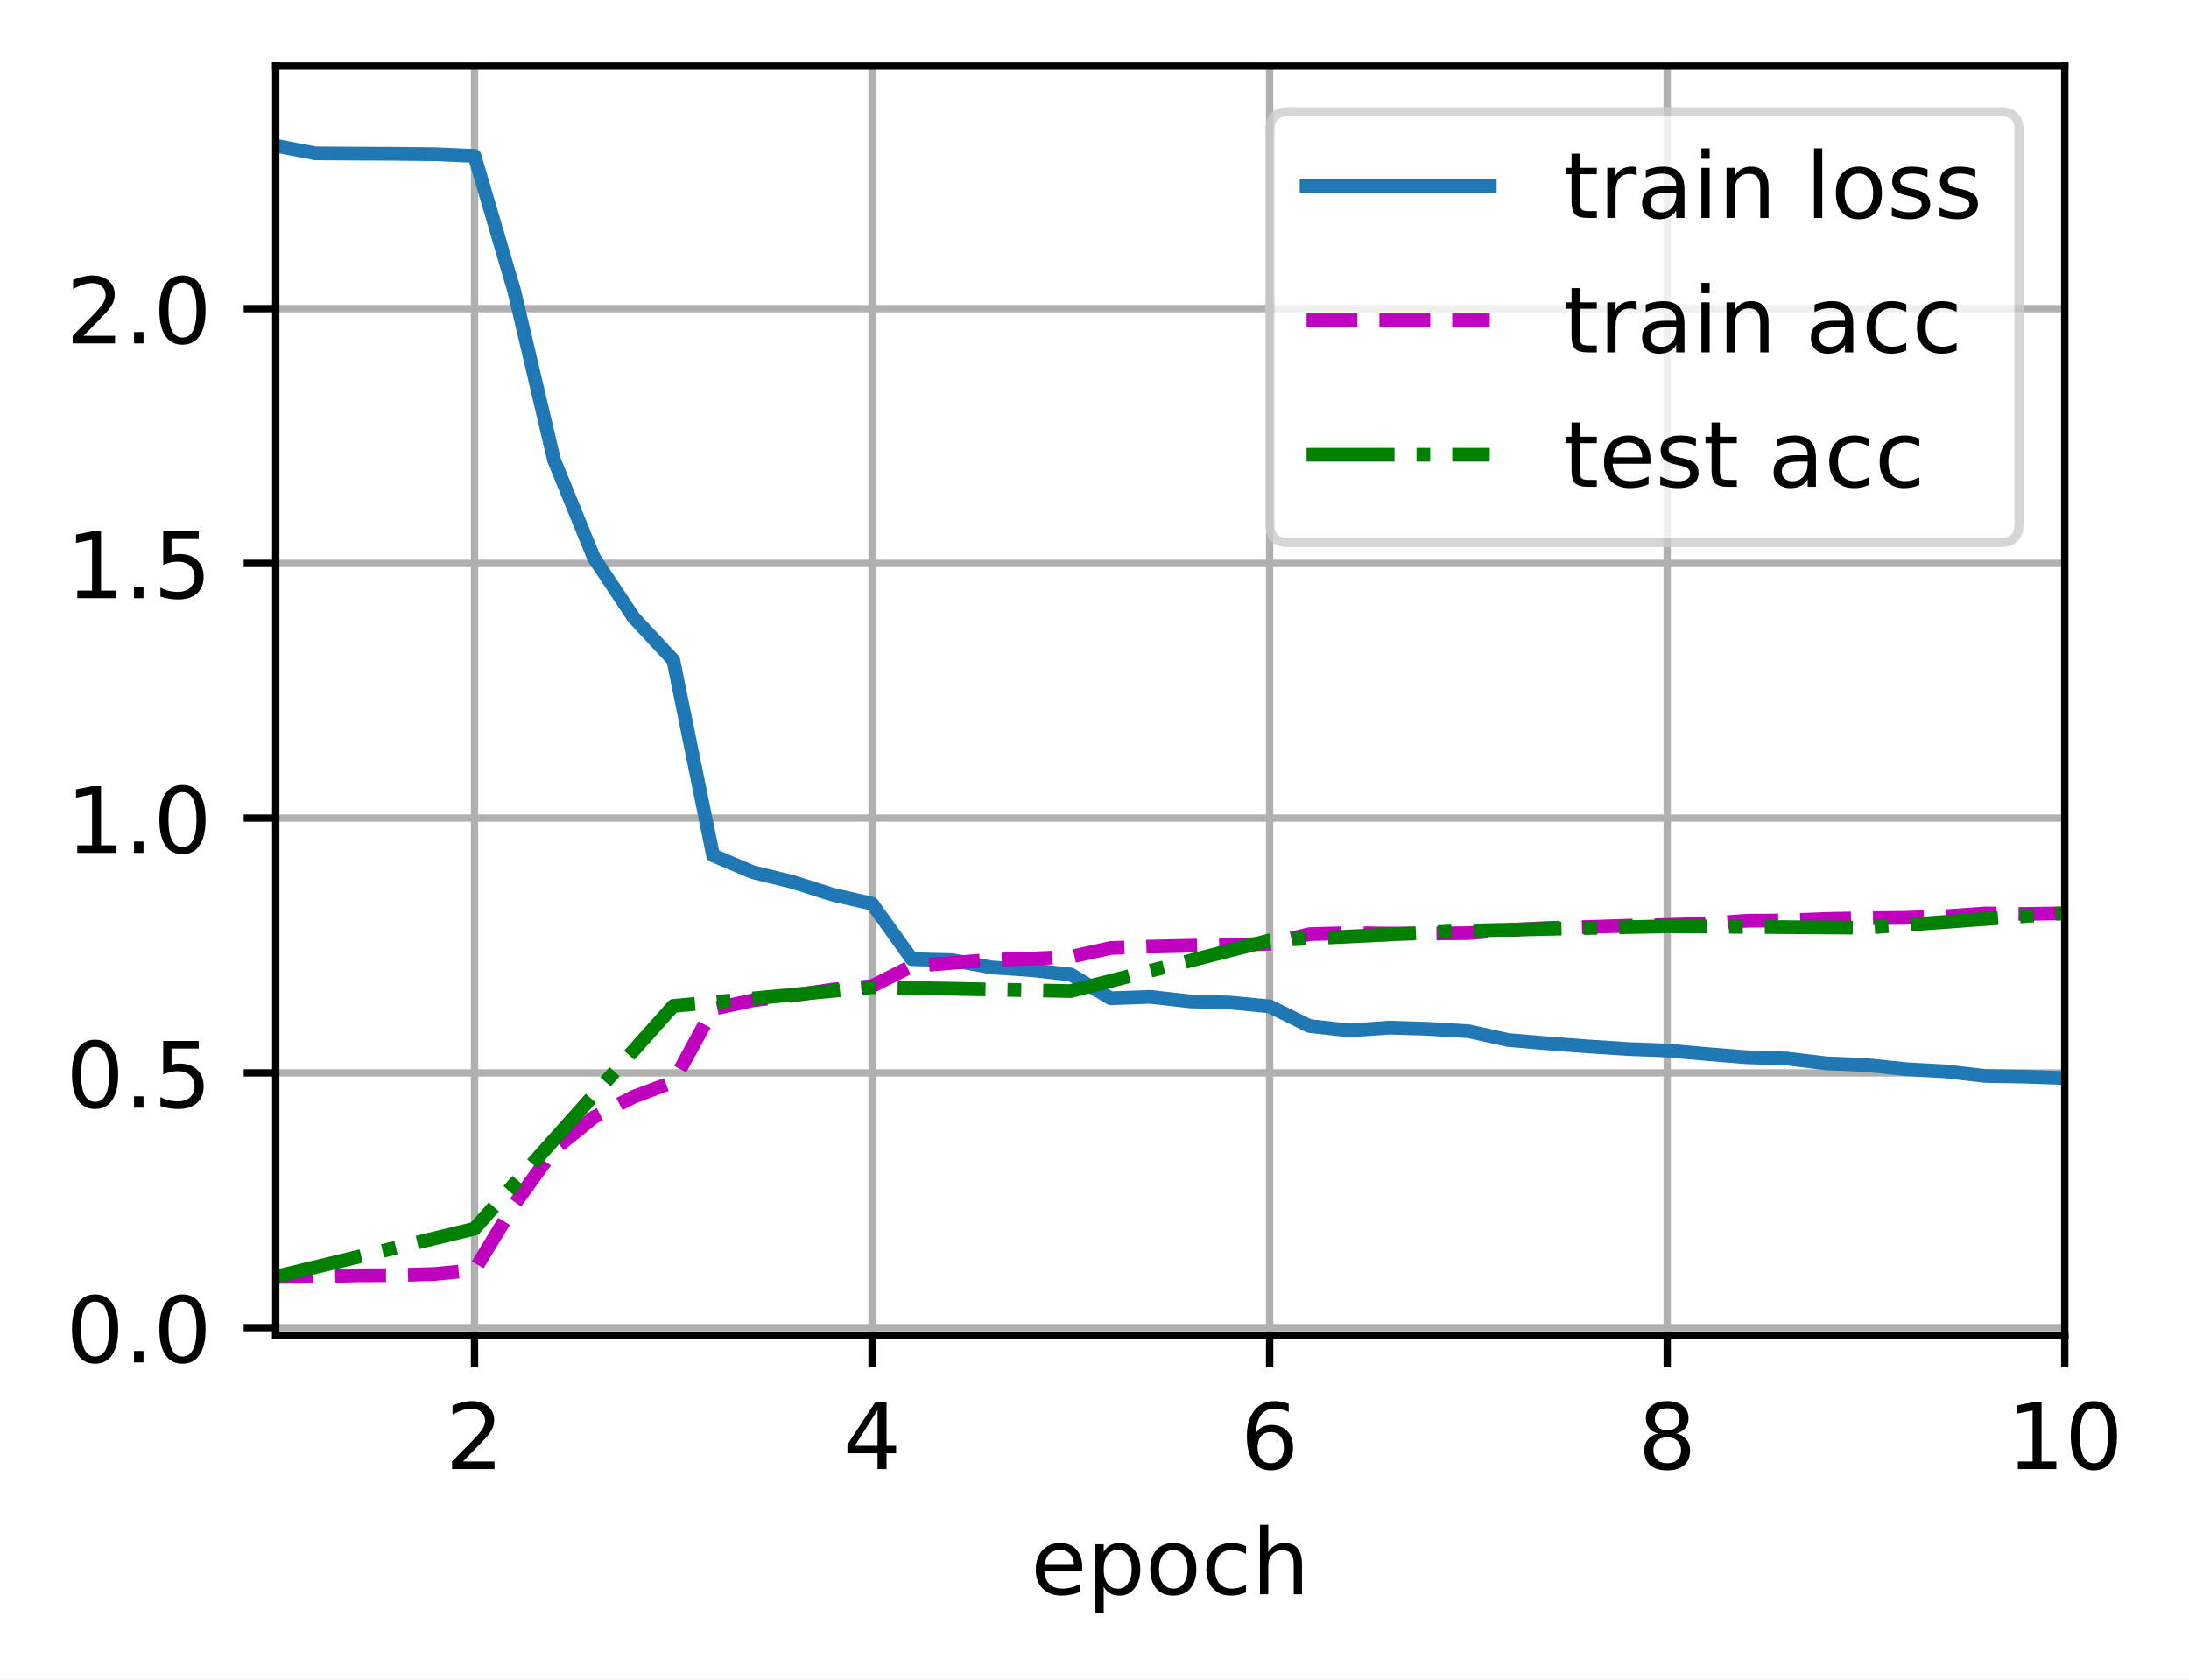
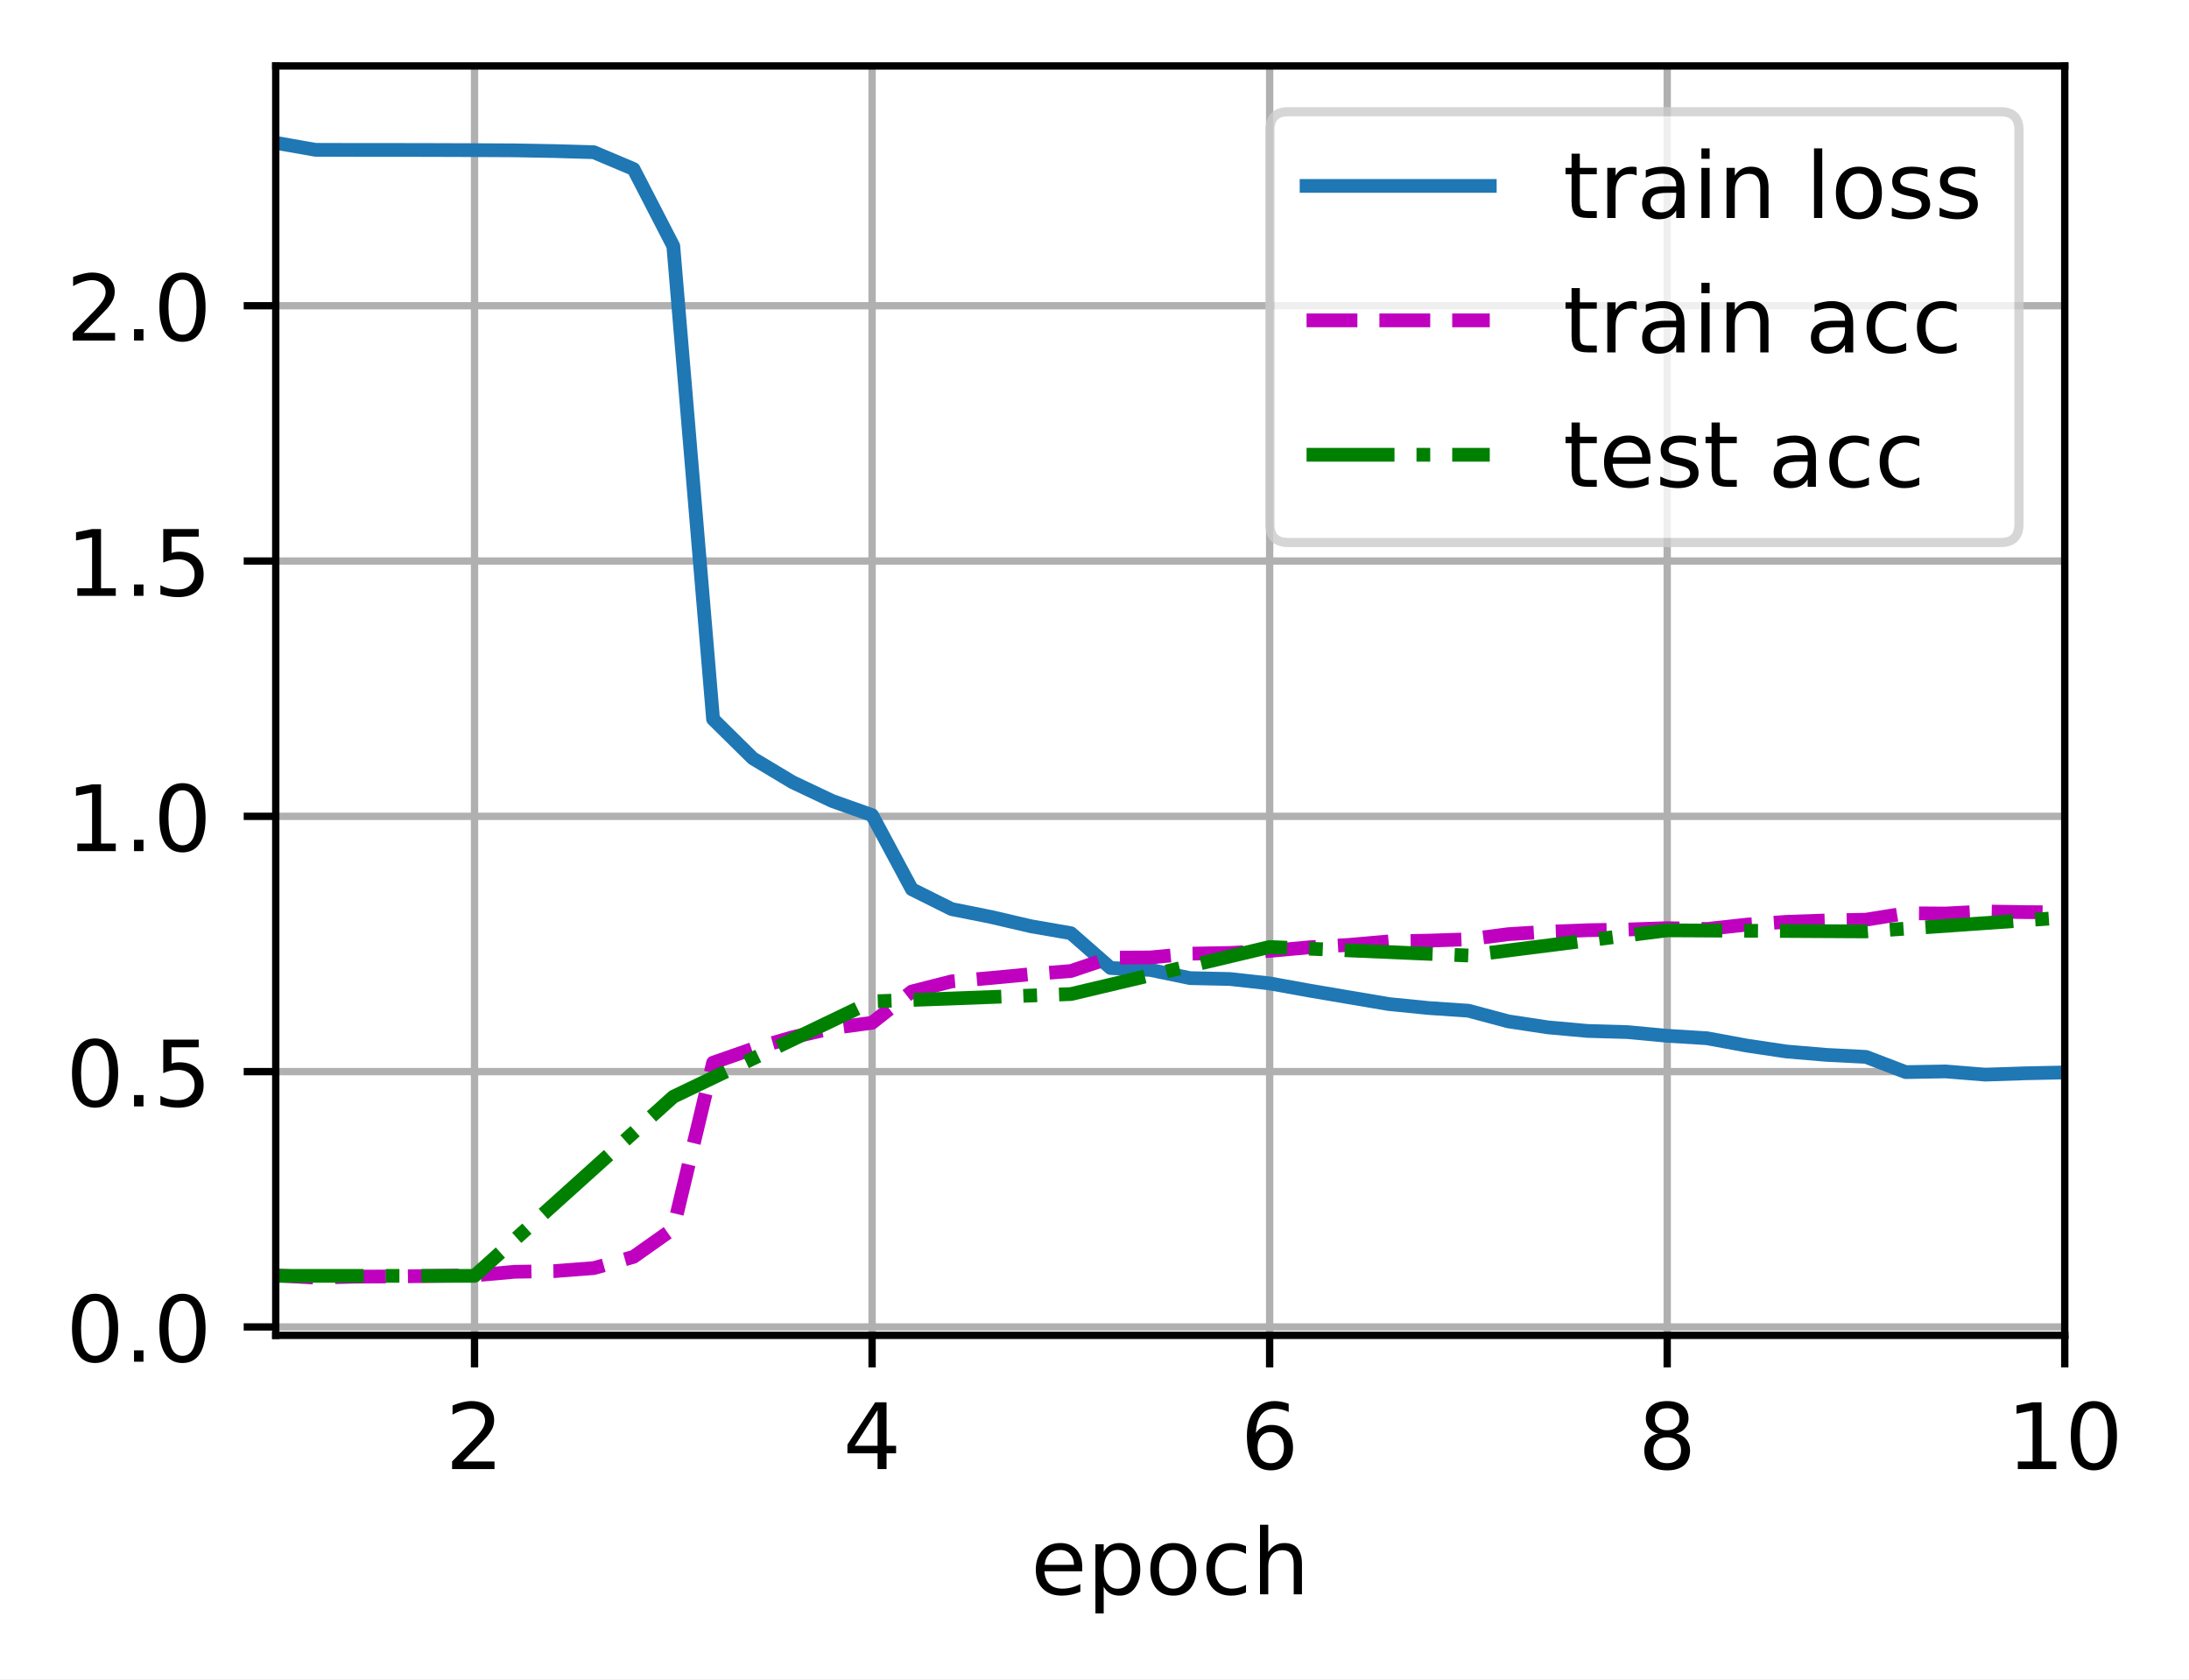
<svg xmlns="http://www.w3.org/2000/svg" xmlns:xlink="http://www.w3.org/1999/xlink" width="238.966pt" height="183.356pt" viewBox="0 0 238.966 183.356" version="1.1">
  <defs>
    <style type="text/css">*{stroke-linejoin: round; stroke-linecap: butt}</style>
  </defs>
  <g id="figure_1">
    <g id="patch_1">
      <path d="M 0 183.356  L 238.966 183.356  L 238.966 0  L 0 0  z " style="fill: #ffffff" />
    </g>
    <g id="axes_1">
      <g id="patch_2">
        <path d="M 30.103 145.8  L 225.403 145.8  L 225.403 7.2  L 30.103 7.2  z " style="fill: #ffffff" />
      </g>
      <g id="matplotlib.axis_1">
        <g id="xtick_1">
          <g id="line2d_1">
-             <path d="M 51.803 145.8  L 51.803 7.2  " clip-path="url(#pe8354c3d5c)" style="fill: none; stroke: #b0b0b0; stroke-width: 0.8; stroke-linecap: square" />
+             <path d="M 51.803 145.8  L 51.803 7.2  " clip-path="url(#p9d99a5132b)" style="fill: none; stroke: #b0b0b0; stroke-width: 0.8; stroke-linecap: square" />
          </g>
          <g id="line2d_2">
            <defs>
-               <path id="mfd6e33b258" d="M 0 0  L 0 3.5  " style="stroke: #000000; stroke-width: 0.8" />
+               <path id="mc38b9e0f66" d="M 0 0  L 0 3.5  " style="stroke: #000000; stroke-width: 0.8" />
            </defs>
            <g>
-               <use xlink:href="#mfd6e33b258" x="51.803" y="145.8" style="stroke: #000000; stroke-width: 0.8" />
+               <use xlink:href="#mc38b9e0f66" x="51.803" y="145.8" style="stroke: #000000; stroke-width: 0.8" />
            </g>
          </g>
          <g id="text_1">
            <g transform="translate(48.62188 160.3984) scale(0.1 -0.1)">
              <defs>
                <path id="DejaVuSans-32" d="M 1228 531  L 3431 531  L 3431 0  L 469 0  L 469 531  Q 828 903 1448 1529  Q 2069 2156 2228 2338  Q 2531 2678 2651 2914  Q 2772 3150 2772 3378  Q 2772 3750 2511 3984  Q 2250 4219 1831 4219  Q 1534 4219 1204 4116  Q 875 4013 500 3803  L 500 4441  Q 881 4594 1212 4672  Q 1544 4750 1819 4750  Q 2544 4750 2975 4387  Q 3406 4025 3406 3419  Q 3406 3131 3298 2873  Q 3191 2616 2906 2266  Q 2828 2175 2409 1742  Q 1991 1309 1228 531  z " transform="scale(0.015625)" />
              </defs>
              <use xlink:href="#DejaVuSans-32" />
            </g>
          </g>
        </g>
        <g id="xtick_2">
          <g id="line2d_3">
-             <path d="M 95.203 145.8  L 95.203 7.2  " clip-path="url(#pe8354c3d5c)" style="fill: none; stroke: #b0b0b0; stroke-width: 0.8; stroke-linecap: square" />
+             <path d="M 95.203 145.8  L 95.203 7.2  " clip-path="url(#p9d99a5132b)" style="fill: none; stroke: #b0b0b0; stroke-width: 0.8; stroke-linecap: square" />
          </g>
          <g id="line2d_4">
            <g>
-               <use xlink:href="#mfd6e33b258" x="95.203" y="145.8" style="stroke: #000000; stroke-width: 0.8" />
+               <use xlink:href="#mc38b9e0f66" x="95.203" y="145.8" style="stroke: #000000; stroke-width: 0.8" />
            </g>
          </g>
          <g id="text_2">
            <g transform="translate(92.02187 160.3984) scale(0.1 -0.1)">
              <defs>
                <path id="DejaVuSans-34" d="M 2419 4116  L 825 1625  L 2419 1625  L 2419 4116  z M 2253 4666  L 3047 4666  L 3047 1625  L 3713 1625  L 3713 1100  L 3047 1100  L 3047 0  L 2419 0  L 2419 1100  L 313 1100  L 313 1709  L 2253 4666  z " transform="scale(0.015625)" />
              </defs>
              <use xlink:href="#DejaVuSans-34" />
            </g>
          </g>
        </g>
        <g id="xtick_3">
          <g id="line2d_5">
-             <path d="M 138.603 145.8  L 138.603 7.2  " clip-path="url(#pe8354c3d5c)" style="fill: none; stroke: #b0b0b0; stroke-width: 0.8; stroke-linecap: square" />
+             <path d="M 138.603 145.8  L 138.603 7.2  " clip-path="url(#p9d99a5132b)" style="fill: none; stroke: #b0b0b0; stroke-width: 0.8; stroke-linecap: square" />
          </g>
          <g id="line2d_6">
            <g>
-               <use xlink:href="#mfd6e33b258" x="138.603" y="145.8" style="stroke: #000000; stroke-width: 0.8" />
+               <use xlink:href="#mc38b9e0f66" x="138.603" y="145.8" style="stroke: #000000; stroke-width: 0.8" />
            </g>
          </g>
          <g id="text_3">
            <g transform="translate(135.4219 160.3984) scale(0.1 -0.1)">
              <defs>
                <path id="DejaVuSans-36" d="M 2113 2584  Q 1688 2584 1439 2293  Q 1191 2003 1191 1497  Q 1191 994 1439 701  Q 1688 409 2113 409  Q 2538 409 2786 701  Q 3034 994 3034 1497  Q 3034 2003 2786 2293  Q 2538 2584 2113 2584  z M 3366 4563  L 3366 3988  Q 3128 4100 2886 4159  Q 2644 4219 2406 4219  Q 1781 4219 1451 3797  Q 1122 3375 1075 2522  Q 1259 2794 1537 2939  Q 1816 3084 2150 3084  Q 2853 3084 3261 2657  Q 3669 2231 3669 1497  Q 3669 778 3244 343  Q 2819 -91 2113 -91  Q 1303 -91 875 529  Q 447 1150 447 2328  Q 447 3434 972 4092  Q 1497 4750 2381 4750  Q 2619 4750 2861 4703  Q 3103 4656 3366 4563  z " transform="scale(0.015625)" />
              </defs>
              <use xlink:href="#DejaVuSans-36" />
            </g>
          </g>
        </g>
        <g id="xtick_4">
          <g id="line2d_7">
-             <path d="M 182.003 145.8  L 182.003 7.2  " clip-path="url(#pe8354c3d5c)" style="fill: none; stroke: #b0b0b0; stroke-width: 0.8; stroke-linecap: square" />
+             <path d="M 182.003 145.8  L 182.003 7.2  " clip-path="url(#p9d99a5132b)" style="fill: none; stroke: #b0b0b0; stroke-width: 0.8; stroke-linecap: square" />
          </g>
          <g id="line2d_8">
            <g>
-               <use xlink:href="#mfd6e33b258" x="182.003" y="145.8" style="stroke: #000000; stroke-width: 0.8" />
+               <use xlink:href="#mc38b9e0f66" x="182.003" y="145.8" style="stroke: #000000; stroke-width: 0.8" />
            </g>
          </g>
          <g id="text_4">
            <g transform="translate(178.8219 160.3984) scale(0.1 -0.1)">
              <defs>
                <path id="DejaVuSans-38" d="M 2034 2216  Q 1584 2216 1326 1975  Q 1069 1734 1069 1313  Q 1069 891 1326 650  Q 1584 409 2034 409  Q 2484 409 2743 651  Q 3003 894 3003 1313  Q 3003 1734 2745 1975  Q 2488 2216 2034 2216  z M 1403 2484  Q 997 2584 770 2862  Q 544 3141 544 3541  Q 544 4100 942 4425  Q 1341 4750 2034 4750  Q 2731 4750 3128 4425  Q 3525 4100 3525 3541  Q 3525 3141 3298 2862  Q 3072 2584 2669 2484  Q 3125 2378 3379 2068  Q 3634 1759 3634 1313  Q 3634 634 3220 271  Q 2806 -91 2034 -91  Q 1263 -91 848 271  Q 434 634 434 1313  Q 434 1759 690 2068  Q 947 2378 1403 2484  z M 1172 3481  Q 1172 3119 1398 2916  Q 1625 2713 2034 2713  Q 2441 2713 2670 2916  Q 2900 3119 2900 3481  Q 2900 3844 2670 4047  Q 2441 4250 2034 4250  Q 1625 4250 1398 4047  Q 1172 3844 1172 3481  z " transform="scale(0.015625)" />
              </defs>
              <use xlink:href="#DejaVuSans-38" />
            </g>
          </g>
        </g>
        <g id="xtick_5">
          <g id="line2d_9">
-             <path d="M 225.403 145.8  L 225.403 7.2  " clip-path="url(#pe8354c3d5c)" style="fill: none; stroke: #b0b0b0; stroke-width: 0.8; stroke-linecap: square" />
+             <path d="M 225.403 145.8  L 225.403 7.2  " clip-path="url(#p9d99a5132b)" style="fill: none; stroke: #b0b0b0; stroke-width: 0.8; stroke-linecap: square" />
          </g>
          <g id="line2d_10">
            <g>
-               <use xlink:href="#mfd6e33b258" x="225.403" y="145.8" style="stroke: #000000; stroke-width: 0.8" />
+               <use xlink:href="#mc38b9e0f66" x="225.403" y="145.8" style="stroke: #000000; stroke-width: 0.8" />
            </g>
          </g>
          <g id="text_5">
            <g transform="translate(219.0406 160.3984) scale(0.1 -0.1)">
              <defs>
                <path id="DejaVuSans-31" d="M 794 531  L 1825 531  L 1825 4091  L 703 3866  L 703 4441  L 1819 4666  L 2450 4666  L 2450 531  L 3481 531  L 3481 0  L 794 0  L 794 531  z " transform="scale(0.015625)" />
                <path id="DejaVuSans-30" d="M 2034 4250  Q 1547 4250 1301 3770  Q 1056 3291 1056 2328  Q 1056 1369 1301 889  Q 1547 409 2034 409  Q 2525 409 2770 889  Q 3016 1369 3016 2328  Q 3016 3291 2770 3770  Q 2525 4250 2034 4250  z M 2034 4750  Q 2819 4750 3233 4129  Q 3647 3509 3647 2328  Q 3647 1150 3233 529  Q 2819 -91 2034 -91  Q 1250 -91 836 529  Q 422 1150 422 2328  Q 422 3509 836 4129  Q 1250 4750 2034 4750  z " transform="scale(0.015625)" />
              </defs>
              <use xlink:href="#DejaVuSans-31" />
              <use xlink:href="#DejaVuSans-30" x="63.623" />
            </g>
          </g>
        </g>
        <g id="text_6">
          <g transform="translate(112.525 174.0766) scale(0.1 -0.1)">
            <defs>
              <path id="DejaVuSans-65" d="M 3597 1894  L 3597 1613  L 953 1613  Q 991 1019 1311 708  Q 1631 397 2203 397  Q 2534 397 2845 478  Q 3156 559 3463 722  L 3463 178  Q 3153 47 2828 -22  Q 2503 -91 2169 -91  Q 1331 -91 842 396  Q 353 884 353 1716  Q 353 2575 817 3079  Q 1281 3584 2069 3584  Q 2775 3584 3186 3129  Q 3597 2675 3597 1894  z M 3022 2063  Q 3016 2534 2758 2815  Q 2500 3097 2075 3097  Q 1594 3097 1305 2825  Q 1016 2553 972 2059  L 3022 2063  z " transform="scale(0.015625)" />
              <path id="DejaVuSans-70" d="M 1159 525  L 1159 -1331  L 581 -1331  L 581 3500  L 1159 3500  L 1159 2969  Q 1341 3281 1617 3432  Q 1894 3584 2278 3584  Q 2916 3584 3314 3078  Q 3713 2572 3713 1747  Q 3713 922 3314 415  Q 2916 -91 2278 -91  Q 1894 -91 1617 61  Q 1341 213 1159 525  z M 3116 1747  Q 3116 2381 2855 2742  Q 2594 3103 2138 3103  Q 1681 3103 1420 2742  Q 1159 2381 1159 1747  Q 1159 1113 1420 752  Q 1681 391 2138 391  Q 2594 391 2855 752  Q 3116 1113 3116 1747  z " transform="scale(0.015625)" />
              <path id="DejaVuSans-6f" d="M 1959 3097  Q 1497 3097 1228 2736  Q 959 2375 959 1747  Q 959 1119 1226 758  Q 1494 397 1959 397  Q 2419 397 2687 759  Q 2956 1122 2956 1747  Q 2956 2369 2687 2733  Q 2419 3097 1959 3097  z M 1959 3584  Q 2709 3584 3137 3096  Q 3566 2609 3566 1747  Q 3566 888 3137 398  Q 2709 -91 1959 -91  Q 1206 -91 779 398  Q 353 888 353 1747  Q 353 2609 779 3096  Q 1206 3584 1959 3584  z " transform="scale(0.015625)" />
              <path id="DejaVuSans-63" d="M 3122 3366  L 3122 2828  Q 2878 2963 2633 3030  Q 2388 3097 2138 3097  Q 1578 3097 1268 2742  Q 959 2388 959 1747  Q 959 1106 1268 751  Q 1578 397 2138 397  Q 2388 397 2633 464  Q 2878 531 3122 666  L 3122 134  Q 2881 22 2623 -34  Q 2366 -91 2075 -91  Q 1284 -91 818 406  Q 353 903 353 1747  Q 353 2603 823 3093  Q 1294 3584 2113 3584  Q 2378 3584 2631 3529  Q 2884 3475 3122 3366  z " transform="scale(0.015625)" />
              <path id="DejaVuSans-68" d="M 3513 2113  L 3513 0  L 2938 0  L 2938 2094  Q 2938 2591 2744 2837  Q 2550 3084 2163 3084  Q 1697 3084 1428 2787  Q 1159 2491 1159 1978  L 1159 0  L 581 0  L 581 4863  L 1159 4863  L 1159 2956  Q 1366 3272 1645 3428  Q 1925 3584 2291 3584  Q 2894 3584 3203 3211  Q 3513 2838 3513 2113  z " transform="scale(0.015625)" />
            </defs>
            <use xlink:href="#DejaVuSans-65" />
            <use xlink:href="#DejaVuSans-70" x="61.523" />
            <use xlink:href="#DejaVuSans-6f" x="125" />
            <use xlink:href="#DejaVuSans-63" x="186.182" />
            <use xlink:href="#DejaVuSans-68" x="241.162" />
          </g>
        </g>
      </g>
      <g id="matplotlib.axis_2">
        <g id="ytick_1">
          <g id="line2d_11">
-             <path d="M 30.103 144.956  L 225.403 144.956  " clip-path="url(#pe8354c3d5c)" style="fill: none; stroke: #b0b0b0; stroke-width: 0.8; stroke-linecap: square" />
+             <path d="M 30.103 144.879  L 225.403 144.879  " clip-path="url(#p9d99a5132b)" style="fill: none; stroke: #b0b0b0; stroke-width: 0.8; stroke-linecap: square" />
          </g>
          <g id="line2d_12">
            <defs>
-               <path id="m9e491ab242" d="M 0 0  L -3.5 0  " style="stroke: #000000; stroke-width: 0.8" />
+               <path id="m3717093f81" d="M 0 0  L -3.5 0  " style="stroke: #000000; stroke-width: 0.8" />
            </defs>
            <g>
-               <use xlink:href="#m9e491ab242" x="30.103" y="144.956" style="stroke: #000000; stroke-width: 0.8" />
+               <use xlink:href="#m3717093f81" x="30.103" y="144.879" style="stroke: #000000; stroke-width: 0.8" />
            </g>
          </g>
          <g id="text_7">
-             <g transform="translate(7.2 148.7549) scale(0.1 -0.1)">
+             <g transform="translate(7.2 148.6786) scale(0.1 -0.1)">
              <defs>
                <path id="DejaVuSans-2e" d="M 684 794  L 1344 794  L 1344 0  L 684 0  L 684 794  z " transform="scale(0.015625)" />
              </defs>
              <use xlink:href="#DejaVuSans-30" />
              <use xlink:href="#DejaVuSans-2e" x="63.623" />
              <use xlink:href="#DejaVuSans-30" x="95.41" />
            </g>
          </g>
        </g>
        <g id="ytick_2">
          <g id="line2d_13">
-             <path d="M 30.103 117.141  L 225.403 117.141  " clip-path="url(#pe8354c3d5c)" style="fill: none; stroke: #b0b0b0; stroke-width: 0.8; stroke-linecap: square" />
+             <path d="M 30.103 117.005  L 225.403 117.005  " clip-path="url(#p9d99a5132b)" style="fill: none; stroke: #b0b0b0; stroke-width: 0.8; stroke-linecap: square" />
          </g>
          <g id="line2d_14">
            <g>
-               <use xlink:href="#m9e491ab242" x="30.103" y="117.141" style="stroke: #000000; stroke-width: 0.8" />
+               <use xlink:href="#m3717093f81" x="30.103" y="117.005" style="stroke: #000000; stroke-width: 0.8" />
            </g>
          </g>
          <g id="text_8">
-             <g transform="translate(7.2 120.9403) scale(0.1 -0.1)">
+             <g transform="translate(7.2 120.8042) scale(0.1 -0.1)">
              <defs>
                <path id="DejaVuSans-35" d="M 691 4666  L 3169 4666  L 3169 4134  L 1269 4134  L 1269 2991  Q 1406 3038 1543 3061  Q 1681 3084 1819 3084  Q 2600 3084 3056 2656  Q 3513 2228 3513 1497  Q 3513 744 3044 326  Q 2575 -91 1722 -91  Q 1428 -91 1123 -41  Q 819 9 494 109  L 494 744  Q 775 591 1075 516  Q 1375 441 1709 441  Q 2250 441 2565 725  Q 2881 1009 2881 1497  Q 2881 1984 2565 2268  Q 2250 2553 1709 2553  Q 1456 2553 1204 2497  Q 953 2441 691 2322  L 691 4666  z " transform="scale(0.015625)" />
              </defs>
              <use xlink:href="#DejaVuSans-30" />
              <use xlink:href="#DejaVuSans-2e" x="63.623" />
              <use xlink:href="#DejaVuSans-35" x="95.41" />
            </g>
          </g>
        </g>
        <g id="ytick_3">
          <g id="line2d_15">
-             <path d="M 30.103 89.326  L 225.403 89.326  " clip-path="url(#pe8354c3d5c)" style="fill: none; stroke: #b0b0b0; stroke-width: 0.8; stroke-linecap: square" />
+             <path d="M 30.103 89.131  L 225.403 89.131  " clip-path="url(#p9d99a5132b)" style="fill: none; stroke: #b0b0b0; stroke-width: 0.8; stroke-linecap: square" />
          </g>
          <g id="line2d_16">
            <g>
-               <use xlink:href="#m9e491ab242" x="30.103" y="89.326" style="stroke: #000000; stroke-width: 0.8" />
+               <use xlink:href="#m3717093f81" x="30.103" y="89.131" style="stroke: #000000; stroke-width: 0.8" />
            </g>
          </g>
          <g id="text_9">
-             <g transform="translate(7.2 93.12571) scale(0.1 -0.1)">
+             <g transform="translate(7.2 92.92982) scale(0.1 -0.1)">
              <use xlink:href="#DejaVuSans-31" />
              <use xlink:href="#DejaVuSans-2e" x="63.623" />
              <use xlink:href="#DejaVuSans-30" x="95.41" />
            </g>
          </g>
        </g>
        <g id="ytick_4">
          <g id="line2d_17">
-             <path d="M 30.103 61.512  L 225.403 61.512  " clip-path="url(#pe8354c3d5c)" style="fill: none; stroke: #b0b0b0; stroke-width: 0.8; stroke-linecap: square" />
+             <path d="M 30.103 61.256  L 225.403 61.256  " clip-path="url(#p9d99a5132b)" style="fill: none; stroke: #b0b0b0; stroke-width: 0.8; stroke-linecap: square" />
          </g>
          <g id="line2d_18">
            <g>
-               <use xlink:href="#m9e491ab242" x="30.103" y="61.512" style="stroke: #000000; stroke-width: 0.8" />
+               <use xlink:href="#m3717093f81" x="30.103" y="61.256" style="stroke: #000000; stroke-width: 0.8" />
            </g>
          </g>
          <g id="text_10">
-             <g transform="translate(7.2 65.31113) scale(0.1 -0.1)">
+             <g transform="translate(7.2 65.05545) scale(0.1 -0.1)">
              <use xlink:href="#DejaVuSans-31" />
              <use xlink:href="#DejaVuSans-2e" x="63.623" />
              <use xlink:href="#DejaVuSans-35" x="95.41" />
            </g>
          </g>
        </g>
        <g id="ytick_5">
          <g id="line2d_19">
-             <path d="M 30.103 33.697  L 225.403 33.697  " clip-path="url(#pe8354c3d5c)" style="fill: none; stroke: #b0b0b0; stroke-width: 0.8; stroke-linecap: square" />
+             <path d="M 30.103 33.382  L 225.403 33.382  " clip-path="url(#p9d99a5132b)" style="fill: none; stroke: #b0b0b0; stroke-width: 0.8; stroke-linecap: square" />
          </g>
          <g id="line2d_20">
            <g>
-               <use xlink:href="#m9e491ab242" x="30.103" y="33.697" style="stroke: #000000; stroke-width: 0.8" />
+               <use xlink:href="#m3717093f81" x="30.103" y="33.382" style="stroke: #000000; stroke-width: 0.8" />
            </g>
          </g>
          <g id="text_11">
-             <g transform="translate(7.2 37.49655) scale(0.1 -0.1)">
+             <g transform="translate(7.2 37.18107) scale(0.1 -0.1)">
              <use xlink:href="#DejaVuSans-32" />
              <use xlink:href="#DejaVuSans-2e" x="63.623" />
              <use xlink:href="#DejaVuSans-30" x="95.41" />
            </g>
          </g>
        </g>
      </g>
      <g id="line2d_21">
-         <path d="M 12.743 13.5  L 17.083 14.861  L 21.423 15.413  L 25.763 15.711  L 30.103 15.913  L 34.443 16.746  L 38.783 16.774  L 43.123 16.794  L 47.463 16.839  L 51.803 17.026  L 56.143 31.776  L 60.483 50.225  L 64.823 60.873  L 69.163 67.412  L 73.503 72.076  L 77.843 93.398  L 82.183 95.239  L 86.523 96.299  L 90.863 97.677  L 95.203 98.671  L 99.543 104.728  L 103.883 104.831  L 108.223 105.627  L 112.563 105.922  L 116.903 106.403  L 121.243 108.996  L 125.583 108.839  L 129.923 109.334  L 134.263 109.46  L 138.603 109.877  L 142.943 112.023  L 147.283 112.51  L 151.623 112.203  L 155.963 112.333  L 160.303 112.593  L 164.643 113.55  L 168.983 113.922  L 173.323 114.247  L 177.663 114.532  L 182.003 114.695  L 186.343 115.085  L 190.683 115.433  L 195.023 115.572  L 199.363 116.096  L 203.703 116.276  L 208.043 116.736  L 212.383 116.976  L 216.723 117.476  L 221.063 117.549  L 225.403 117.704  " clip-path="url(#pe8354c3d5c)" style="fill: none; stroke: #1f77b4; stroke-width: 1.5; stroke-linecap: square" />
+         <path d="M 12.743 13.5  L 17.083 14.654  L 21.423 15.151  L 25.763 15.427  L 30.103 15.596  L 34.443 16.358  L 38.783 16.37  L 43.123 16.37  L 47.463 16.379  L 51.803 16.393  L 56.143 16.416  L 60.483 16.493  L 64.823 16.619  L 69.163 18.453  L 73.503 26.865  L 77.843 78.519  L 82.183 82.799  L 86.523 85.404  L 90.863 87.459  L 95.203 89.001  L 99.543 97.091  L 103.883 99.256  L 108.223 100.127  L 112.563 101.137  L 116.903 101.89  L 121.243 105.692  L 125.583 105.901  L 129.923 106.797  L 134.263 106.893  L 138.603 107.371  L 142.943 108.156  L 147.283 108.895  L 151.623 109.629  L 155.963 110.061  L 160.303 110.354  L 164.643 111.515  L 168.983 112.173  L 173.323 112.564  L 177.663 112.689  L 182.003 113.093  L 186.343 113.359  L 190.683 114.161  L 195.023 114.808  L 199.363 115.174  L 203.703 115.396  L 208.043 117.058  L 212.383 116.983  L 216.723 117.333  L 221.063 117.188  L 225.403 117.094  " clip-path="url(#p9d99a5132b)" style="fill: none; stroke: #1f77b4; stroke-width: 1.5; stroke-linecap: square" />
      </g>
      <g id="line2d_22">
-         <path d="M 12.743 139.5  L 17.083 139.435  L 21.423 139.454  L 25.763 139.446  L 30.103 139.42  L 34.443 139.371  L 38.783 139.243  L 43.123 139.227  L 47.463 139.095  L 51.803 138.667  L 56.143 131.515  L 60.483 125.505  L 64.823 121.994  L 69.163 119.751  L 73.503 118.127  L 77.843 110.155  L 82.183 109.214  L 86.523 108.696  L 90.863 108.049  L 95.203 107.669  L 99.543 105.481  L 103.883 105.132  L 108.223 104.801  L 112.563 104.658  L 116.903 104.47  L 121.243 103.507  L 125.583 103.356  L 129.923 103.26  L 134.263 103.179  L 138.603 103.039  L 142.943 101.995  L 147.283 101.877  L 151.623 101.93  L 155.963 101.933  L 160.303 101.884  L 164.643 101.542  L 168.983 101.322  L 173.323 101.209  L 177.663 101.075  L 182.003 100.991  L 186.343 100.853  L 190.683 100.531  L 195.023 100.507  L 199.363 100.335  L 203.703 100.258  L 208.043 100.215  L 212.383 100.041  L 216.723 99.735  L 221.063 99.788  L 225.403 99.721  " clip-path="url(#pe8354c3d5c)" style="fill: none; stroke-dasharray: 5.55,2.4; stroke-dashoffset: 0; stroke: #bf00bf; stroke-width: 1.5" />
+         <path d="M 12.743 139.301  L 17.083 139.403  L 21.423 139.386  L 25.763 139.281  L 30.103 139.255  L 34.443 139.5  L 38.783 139.391  L 43.123 139.369  L 47.463 139.312  L 51.803 139.252  L 56.143 138.861  L 60.483 138.789  L 64.823 138.457  L 69.163 137.227  L 73.503 134.158  L 77.843 116.032  L 82.183 114.512  L 86.523 113.253  L 90.863 112.258  L 95.203 111.669  L 99.543 108.257  L 103.883 107.152  L 108.223 106.776  L 112.563 106.363  L 116.903 106.022  L 121.243 104.56  L 125.583 104.537  L 129.923 104.126  L 134.263 104.049  L 138.603 103.824  L 142.943 103.429  L 147.283 103.167  L 151.623 102.788  L 155.963 102.702  L 160.303 102.56  L 164.643 101.997  L 168.983 101.731  L 173.323 101.565  L 177.663 101.488  L 182.003 101.34  L 186.343 101.432  L 190.683 100.957  L 195.023 100.651  L 199.363 100.501  L 203.703 100.416  L 208.043 99.713  L 212.383 99.743  L 216.723 99.517  L 221.063 99.589  L 225.403 99.618  " clip-path="url(#p9d99a5132b)" style="fill: none; stroke-dasharray: 5.55,2.4; stroke-dashoffset: 0; stroke: #bf00bf; stroke-width: 1.5" />
      </g>
      <g id="line2d_23">
-         <path d="M 30.103 139.393  L 51.803 134.152  L 73.503 109.831  L 95.203 107.784  L 116.903 108.207  L 138.603 102.677  L 160.303 101.609  L 182.003 101.137  L 203.703 101.292  L 225.403 99.707  " clip-path="url(#pe8354c3d5c)" style="fill: none; stroke-dasharray: 9.6,2.4,1.5,2.4; stroke-dashoffset: 0; stroke: #008000; stroke-width: 1.5" />
+         <path d="M 30.103 139.304  L 51.803 139.304  L 73.503 119.748  L 95.203 109.34  L 116.903 108.537  L 138.603 103.397  L 160.303 104.328  L 182.003 101.579  L 203.703 101.696  L 225.403 100.18  " clip-path="url(#p9d99a5132b)" style="fill: none; stroke-dasharray: 9.6,2.4,1.5,2.4; stroke-dashoffset: 0; stroke: #008000; stroke-width: 1.5" />
      </g>
      <g id="patch_3">
        <path d="M 30.103 145.8  L 30.103 7.2  " style="fill: none; stroke: #000000; stroke-width: 0.8; stroke-linejoin: miter; stroke-linecap: square" />
      </g>
      <g id="patch_4">
        <path d="M 225.403 145.8  L 225.403 7.2  " style="fill: none; stroke: #000000; stroke-width: 0.8; stroke-linejoin: miter; stroke-linecap: square" />
      </g>
      <g id="patch_5">
        <path d="M 30.103 145.8  L 225.403 145.8  " style="fill: none; stroke: #000000; stroke-width: 0.8; stroke-linejoin: miter; stroke-linecap: square" />
      </g>
      <g id="patch_6">
        <path d="M 30.103 7.2  L 225.403 7.2  " style="fill: none; stroke: #000000; stroke-width: 0.8; stroke-linejoin: miter; stroke-linecap: square" />
      </g>
      <g id="legend_1">
        <g id="patch_7">
          <path d="M 140.634 59.234  L 218.403 59.234  Q 220.403 59.234 220.403 57.234  L 220.403 14.2  Q 220.403 12.2 218.403 12.2  L 140.634 12.2  Q 138.634 12.2 138.634 14.2  L 138.634 57.234  Q 138.634 59.234 140.634 59.234  z " style="fill: #ffffff; opacity: 0.8; stroke: #cccccc; stroke-linejoin: miter" />
        </g>
        <g id="line2d_24">
          <path d="M 142.634 20.298  L 152.634 20.298  L 162.634 20.298  " style="fill: none; stroke: #1f77b4; stroke-width: 1.5; stroke-linecap: square" />
        </g>
        <g id="text_12">
          <g transform="translate(170.6344 23.79844) scale(0.1 -0.1)">
            <defs>
              <path id="DejaVuSans-74" d="M 1172 4494  L 1172 3500  L 2356 3500  L 2356 3053  L 1172 3053  L 1172 1153  Q 1172 725 1289 603  Q 1406 481 1766 481  L 2356 481  L 2356 0  L 1766 0  Q 1100 0 847 248  Q 594 497 594 1153  L 594 3053  L 172 3053  L 172 3500  L 594 3500  L 594 4494  L 1172 4494  z " transform="scale(0.015625)" />
              <path id="DejaVuSans-72" d="M 2631 2963  Q 2534 3019 2420 3045  Q 2306 3072 2169 3072  Q 1681 3072 1420 2755  Q 1159 2438 1159 1844  L 1159 0  L 581 0  L 581 3500  L 1159 3500  L 1159 2956  Q 1341 3275 1631 3429  Q 1922 3584 2338 3584  Q 2397 3584 2469 3576  Q 2541 3569 2628 3553  L 2631 2963  z " transform="scale(0.015625)" />
              <path id="DejaVuSans-61" d="M 2194 1759  Q 1497 1759 1228 1600  Q 959 1441 959 1056  Q 959 750 1161 570  Q 1363 391 1709 391  Q 2188 391 2477 730  Q 2766 1069 2766 1631  L 2766 1759  L 2194 1759  z M 3341 1997  L 3341 0  L 2766 0  L 2766 531  Q 2569 213 2275 61  Q 1981 -91 1556 -91  Q 1019 -91 701 211  Q 384 513 384 1019  Q 384 1609 779 1909  Q 1175 2209 1959 2209  L 2766 2209  L 2766 2266  Q 2766 2663 2505 2880  Q 2244 3097 1772 3097  Q 1472 3097 1187 3025  Q 903 2953 641 2809  L 641 3341  Q 956 3463 1253 3523  Q 1550 3584 1831 3584  Q 2591 3584 2966 3190  Q 3341 2797 3341 1997  z " transform="scale(0.015625)" />
              <path id="DejaVuSans-69" d="M 603 3500  L 1178 3500  L 1178 0  L 603 0  L 603 3500  z M 603 4863  L 1178 4863  L 1178 4134  L 603 4134  L 603 4863  z " transform="scale(0.015625)" />
              <path id="DejaVuSans-6e" d="M 3513 2113  L 3513 0  L 2938 0  L 2938 2094  Q 2938 2591 2744 2837  Q 2550 3084 2163 3084  Q 1697 3084 1428 2787  Q 1159 2491 1159 1978  L 1159 0  L 581 0  L 581 3500  L 1159 3500  L 1159 2956  Q 1366 3272 1645 3428  Q 1925 3584 2291 3584  Q 2894 3584 3203 3211  Q 3513 2838 3513 2113  z " transform="scale(0.015625)" />
              <path id="DejaVuSans-20" transform="scale(0.015625)" />
              <path id="DejaVuSans-6c" d="M 603 4863  L 1178 4863  L 1178 0  L 603 0  L 603 4863  z " transform="scale(0.015625)" />
              <path id="DejaVuSans-73" d="M 2834 3397  L 2834 2853  Q 2591 2978 2328 3040  Q 2066 3103 1784 3103  Q 1356 3103 1142 2972  Q 928 2841 928 2578  Q 928 2378 1081 2264  Q 1234 2150 1697 2047  L 1894 2003  Q 2506 1872 2764 1633  Q 3022 1394 3022 966  Q 3022 478 2636 193  Q 2250 -91 1575 -91  Q 1294 -91 989 -36  Q 684 19 347 128  L 347 722  Q 666 556 975 473  Q 1284 391 1588 391  Q 1994 391 2212 530  Q 2431 669 2431 922  Q 2431 1156 2273 1281  Q 2116 1406 1581 1522  L 1381 1569  Q 847 1681 609 1914  Q 372 2147 372 2553  Q 372 3047 722 3315  Q 1072 3584 1716 3584  Q 2034 3584 2315 3537  Q 2597 3491 2834 3397  z " transform="scale(0.015625)" />
            </defs>
            <use xlink:href="#DejaVuSans-74" />
            <use xlink:href="#DejaVuSans-72" x="39.209" />
            <use xlink:href="#DejaVuSans-61" x="80.322" />
            <use xlink:href="#DejaVuSans-69" x="141.602" />
            <use xlink:href="#DejaVuSans-6e" x="169.385" />
            <use xlink:href="#DejaVuSans-20" x="232.764" />
            <use xlink:href="#DejaVuSans-6c" x="264.551" />
            <use xlink:href="#DejaVuSans-6f" x="292.334" />
            <use xlink:href="#DejaVuSans-73" x="353.516" />
            <use xlink:href="#DejaVuSans-73" x="405.615" />
          </g>
        </g>
        <g id="line2d_25">
          <path d="M 142.634 34.977  L 152.634 34.977  L 162.634 34.977  " style="fill: none; stroke-dasharray: 5.55,2.4; stroke-dashoffset: 0; stroke: #bf00bf; stroke-width: 1.5" />
        </g>
        <g id="text_13">
          <g transform="translate(170.6344 38.47656) scale(0.1 -0.1)">
            <use xlink:href="#DejaVuSans-74" />
            <use xlink:href="#DejaVuSans-72" x="39.209" />
            <use xlink:href="#DejaVuSans-61" x="80.322" />
            <use xlink:href="#DejaVuSans-69" x="141.602" />
            <use xlink:href="#DejaVuSans-6e" x="169.385" />
            <use xlink:href="#DejaVuSans-20" x="232.764" />
            <use xlink:href="#DejaVuSans-61" x="264.551" />
            <use xlink:href="#DejaVuSans-63" x="325.83" />
            <use xlink:href="#DejaVuSans-63" x="380.811" />
          </g>
        </g>
        <g id="line2d_26">
          <path d="M 142.634 49.655  L 152.634 49.655  L 162.634 49.655  " style="fill: none; stroke-dasharray: 9.6,2.4,1.5,2.4; stroke-dashoffset: 0; stroke: #008000; stroke-width: 1.5" />
        </g>
        <g id="text_14">
          <g transform="translate(170.6344 53.15469) scale(0.1 -0.1)">
            <use xlink:href="#DejaVuSans-74" />
            <use xlink:href="#DejaVuSans-65" x="39.209" />
            <use xlink:href="#DejaVuSans-73" x="100.732" />
            <use xlink:href="#DejaVuSans-74" x="152.832" />
            <use xlink:href="#DejaVuSans-20" x="192.041" />
            <use xlink:href="#DejaVuSans-61" x="223.828" />
            <use xlink:href="#DejaVuSans-63" x="285.107" />
            <use xlink:href="#DejaVuSans-63" x="340.088" />
          </g>
        </g>
      </g>
    </g>
  </g>
  <defs>
-     <clipPath id="pe8354c3d5c">
+     <clipPath id="p9d99a5132b">
      <rect x="30.103" y="7.2" width="195.3" height="138.6" />
    </clipPath>
  </defs>
</svg>
